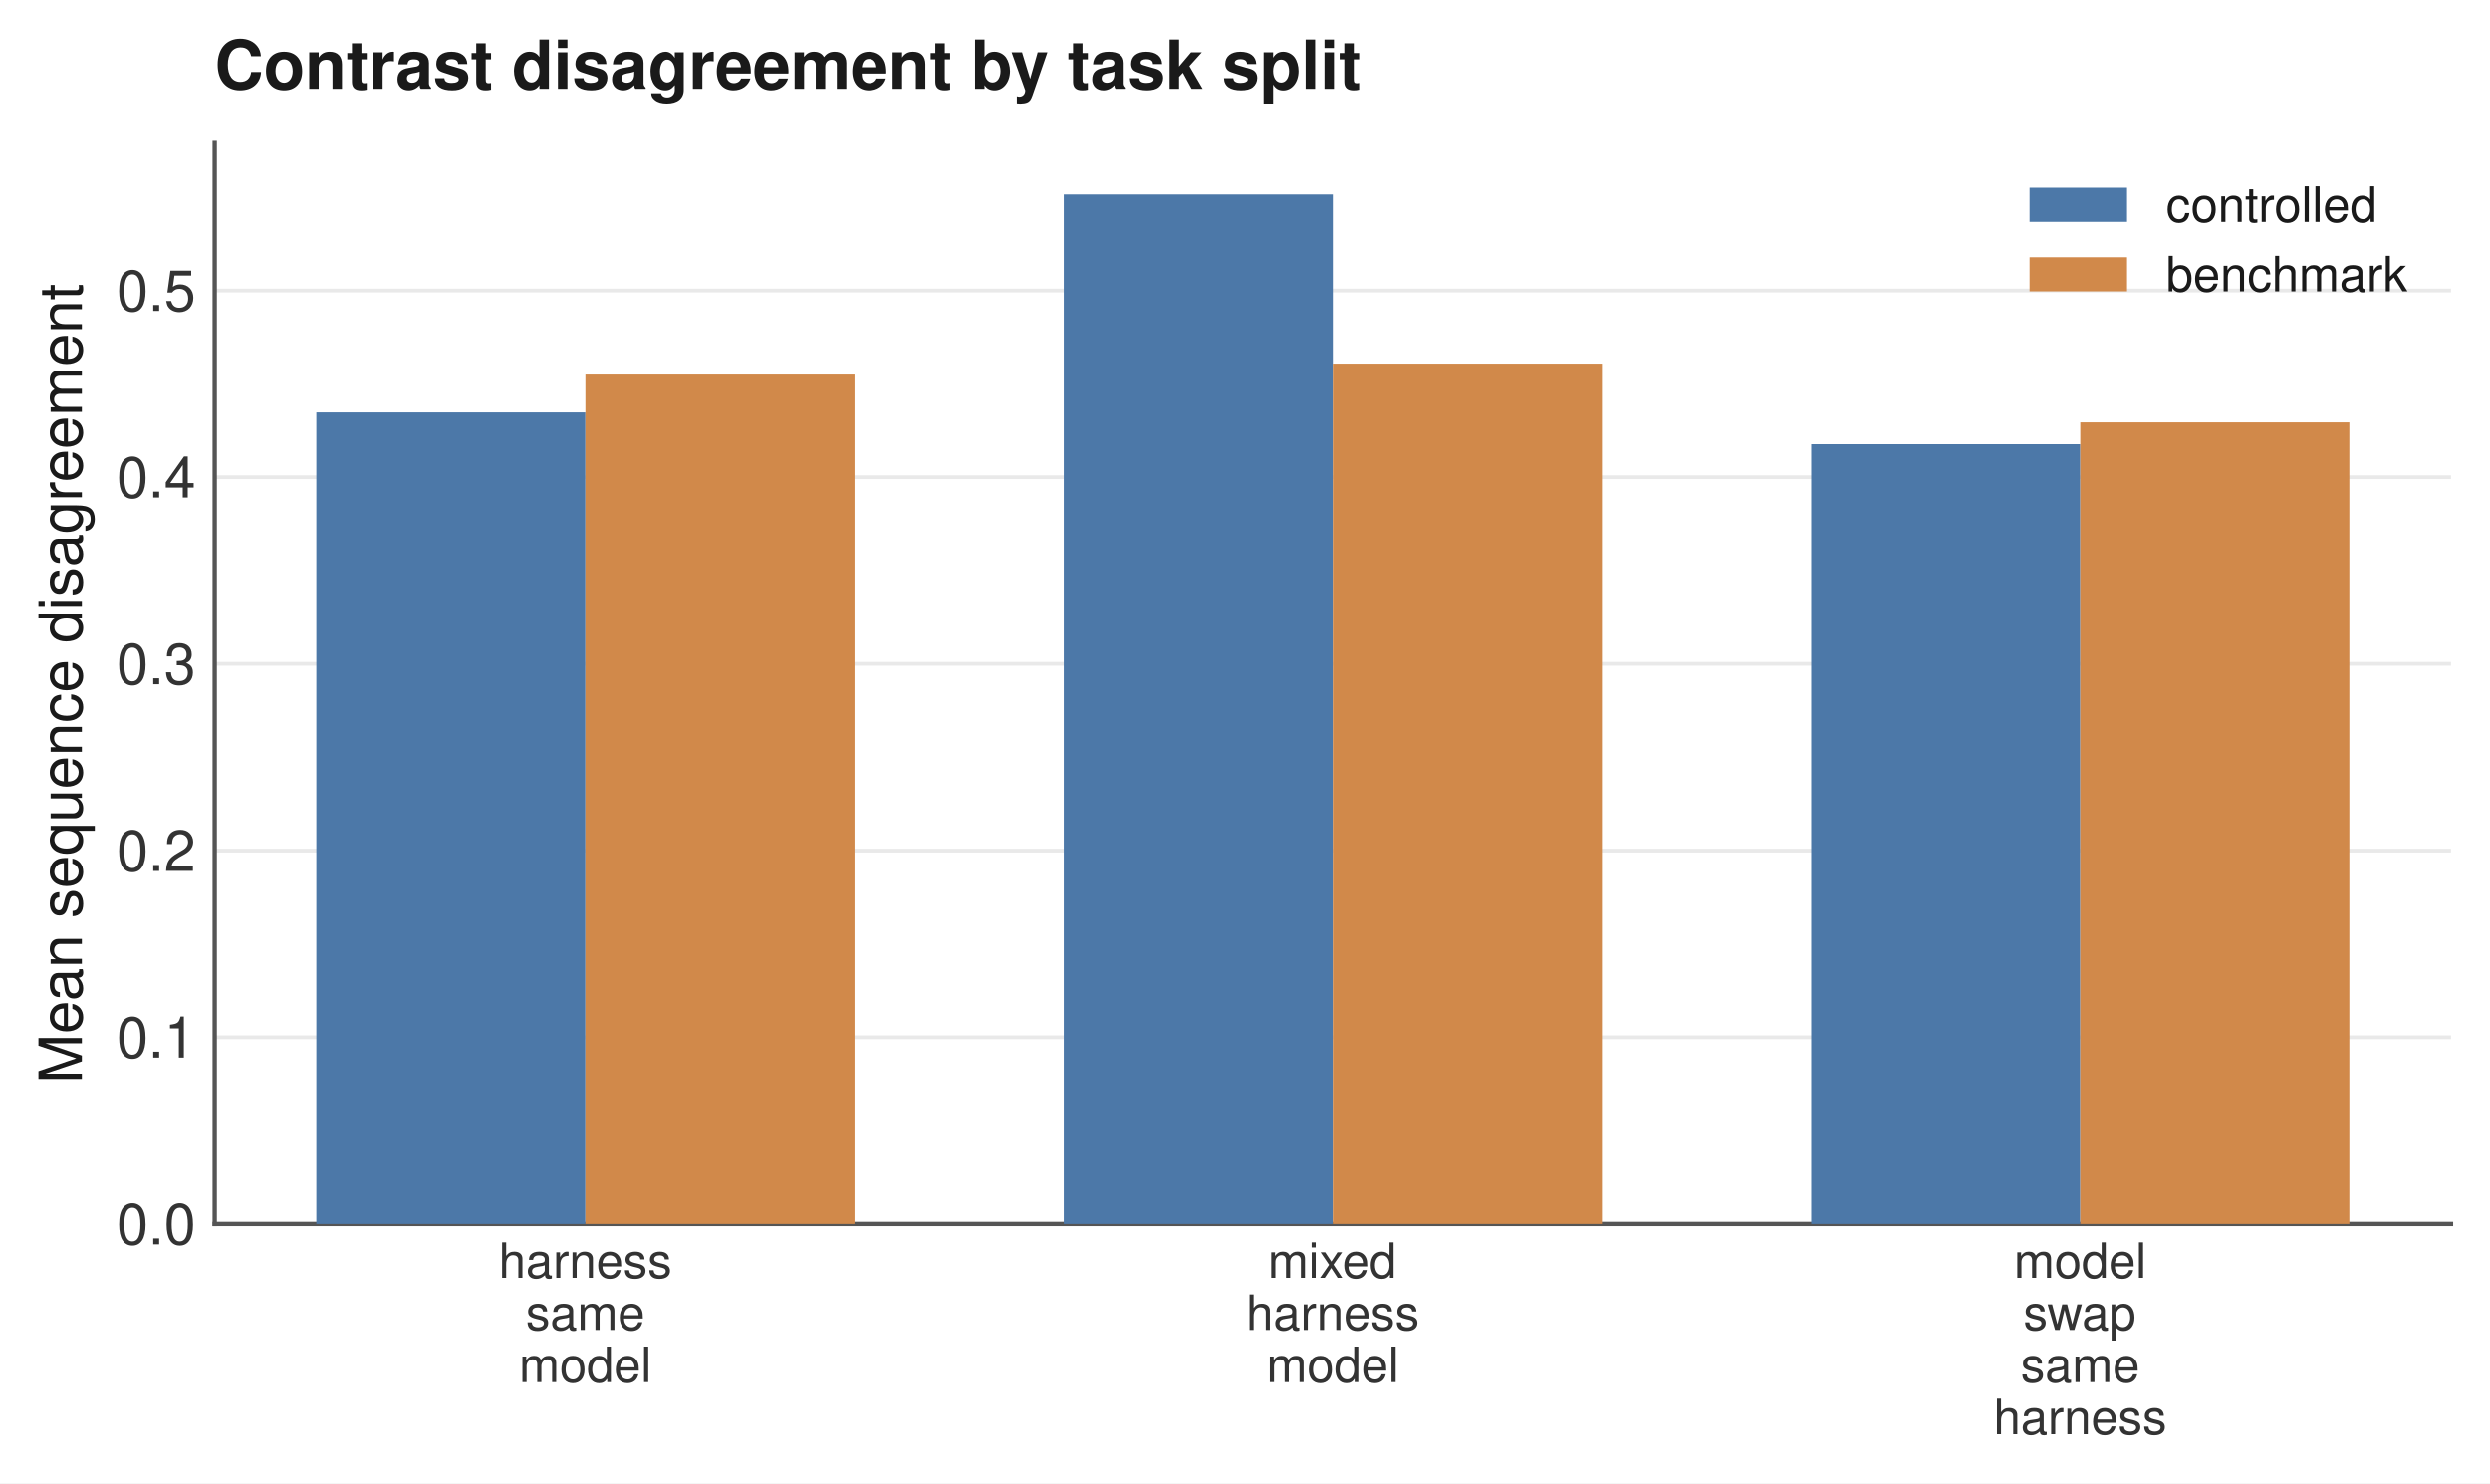
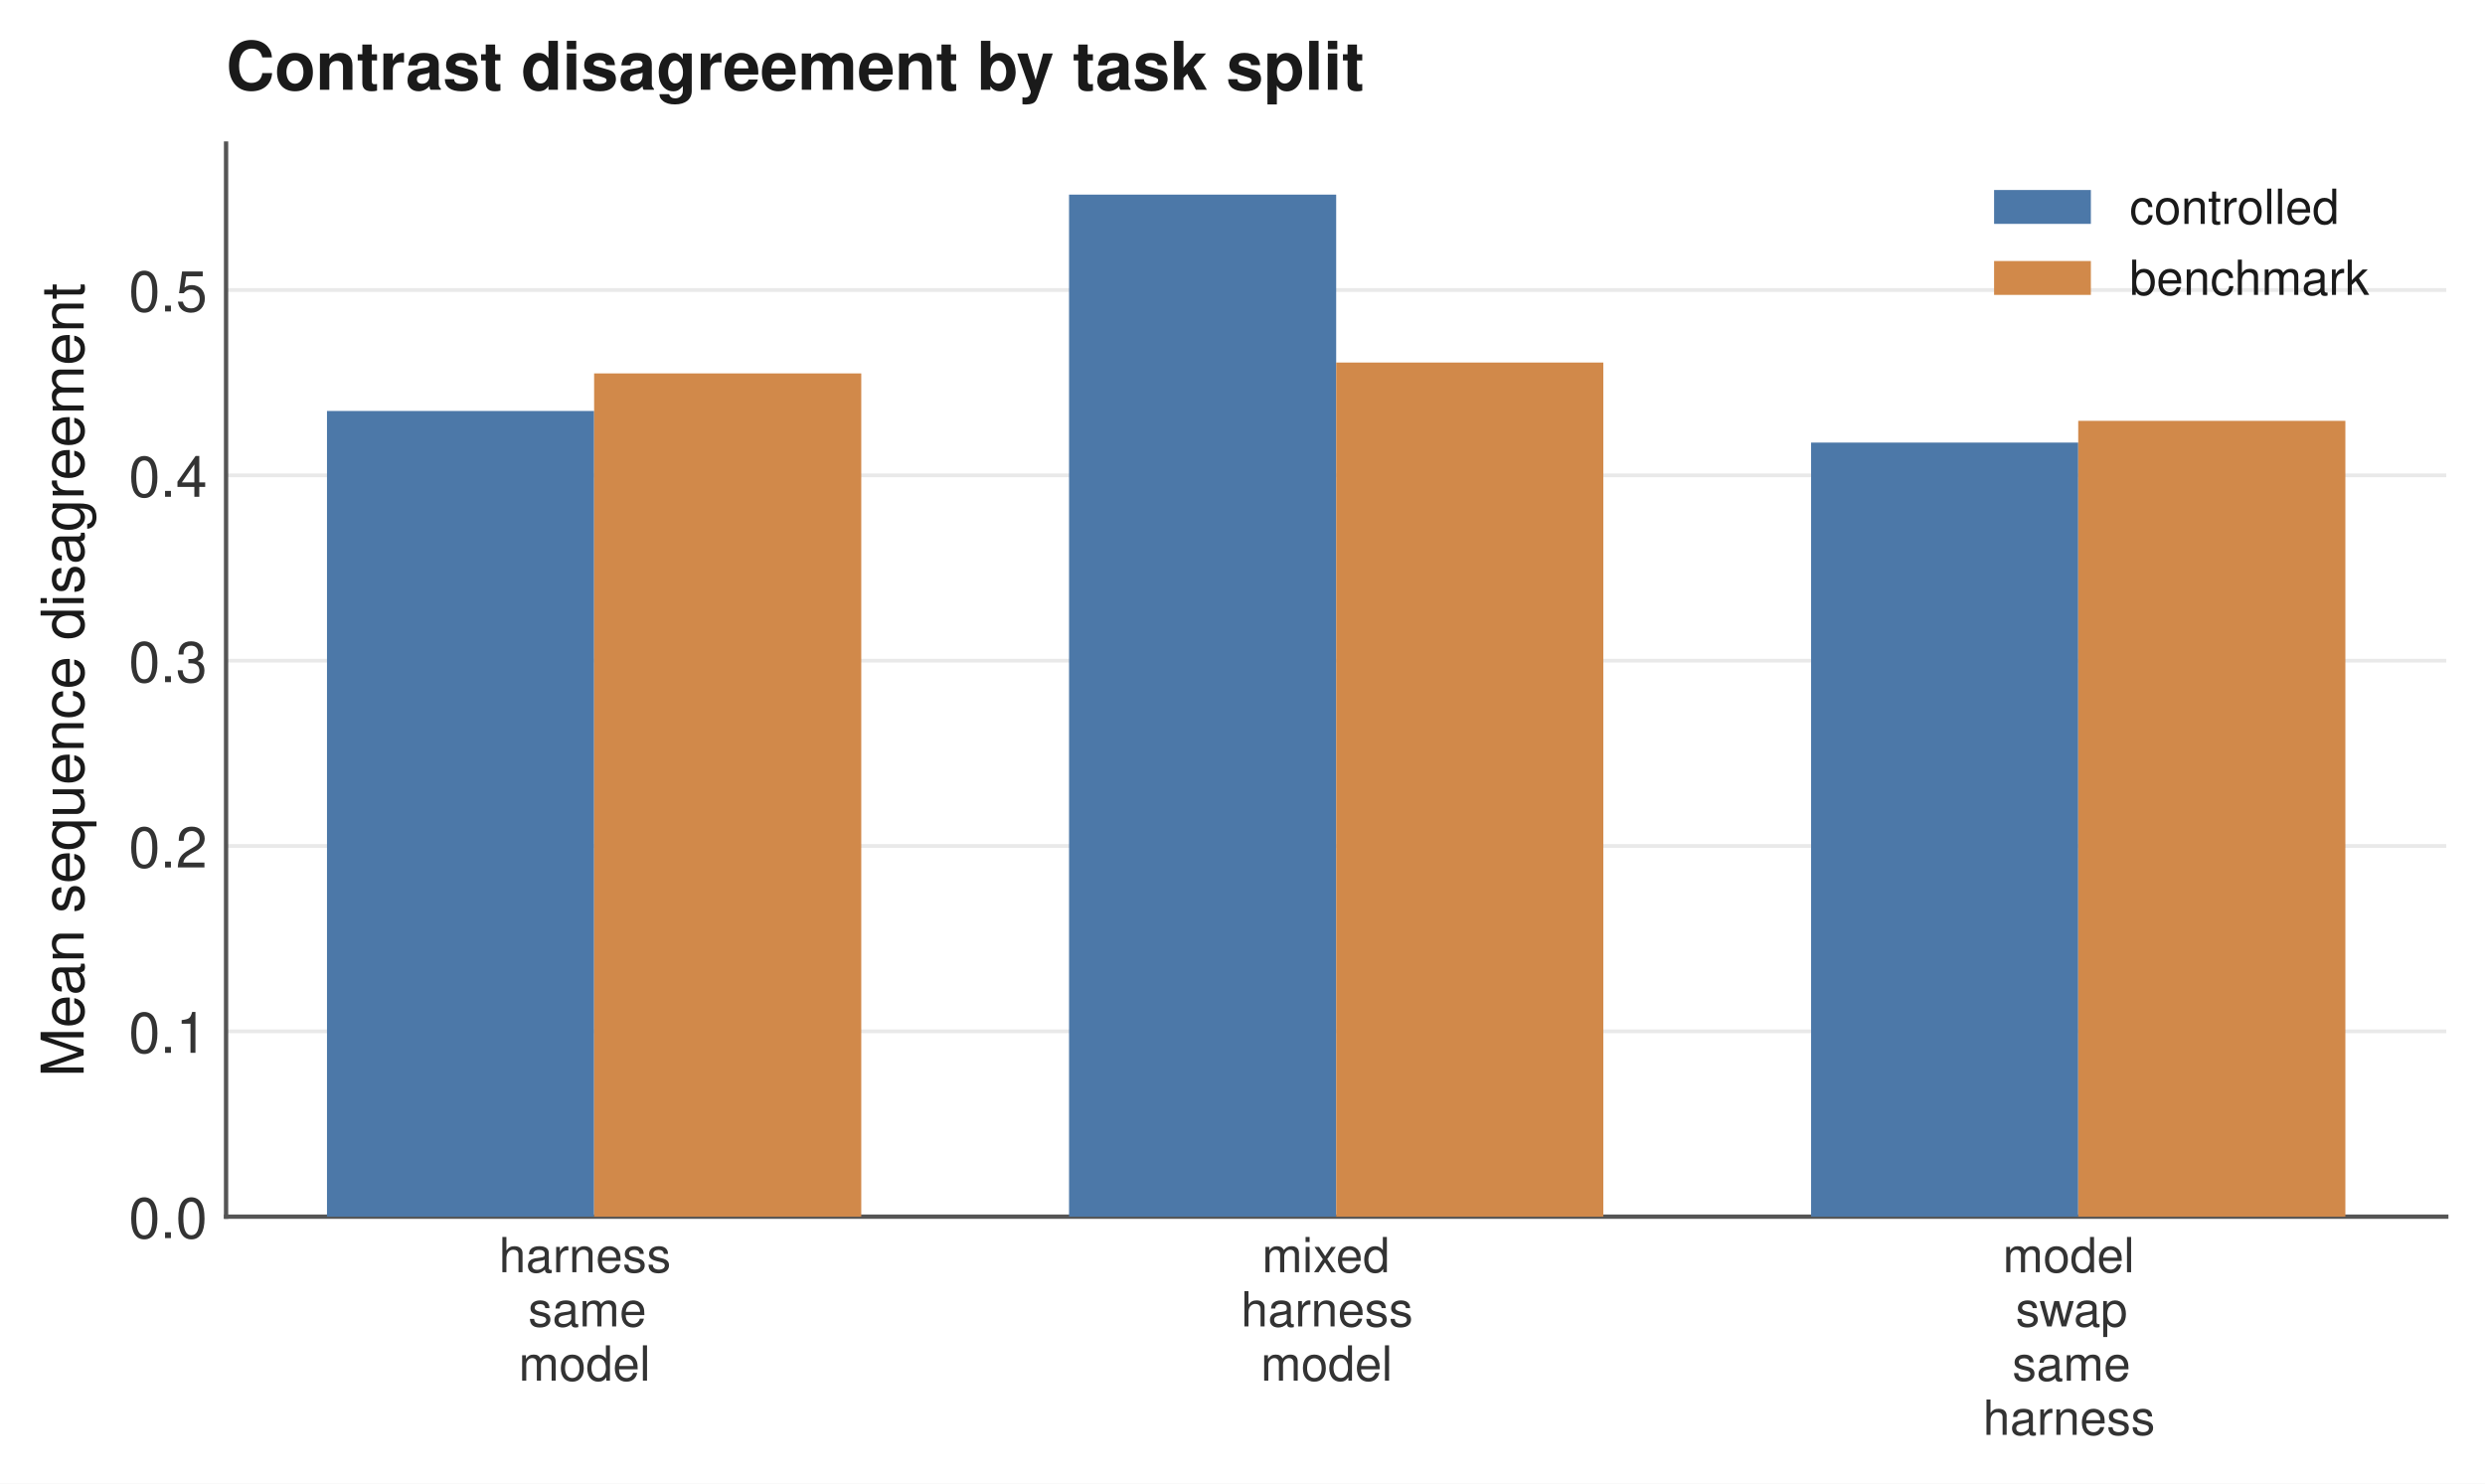
- <svg xmlns="http://www.w3.org/2000/svg" width="459.765pt" height="273.897pt" viewBox="0 0 459.765 273.897" version="1.1">
+ <svg xmlns="http://www.w3.org/2000/svg" width="462.164pt" height="275.926pt" viewBox="0 0 462.164 275.926" version="1.1">
  <defs>
    <style type="text/css">*{stroke-linejoin: round; stroke-linecap: butt}</style>
  </defs>
  <g id="figure_1">
    <g id="patch_1">
-       <path d="M 0 273.897 L 459.765 273.897 L 459.765 0 L 0 0 z " style="fill: #ffffff" />
+       <path d="M 0 275.926 L 462.164 275.926 L 462.164 0 L 0 0 z " style="fill: #ffffff" />
    </g>
    <g id="axes_1">
      <g id="patch_2">
-         <path d="M 39.645 225.995 L 452.565 225.995 L 452.565 26.411 L 39.645 26.411 z " style="fill: #ffffff" />
+         <path d="M 42.044 226.282 L 454.964 226.282 L 454.964 26.698 L 42.044 26.698 z " style="fill: #ffffff" />
      </g>
      <g id="matplotlib.axis_1">
        <g id="xtick_1">
          <g id="line2d_1" />
          <g id="text_1">
-             <text style="font-size: 9px; font-family: 'Helvetica', 'Arial', 'DejaVu Sans', sans-serif; fill: #333333" transform="translate(92.08924 235.951)">harness</text>
-             <text style="font-size: 9px; font-family: 'Helvetica', 'Arial', 'DejaVu Sans', sans-serif; fill: #333333" transform="translate(97.09409 245.5743)">same</text>
-             <text style="font-size: 9px; font-family: 'Helvetica', 'Arial', 'DejaVu Sans', sans-serif; fill: #333333" transform="translate(95.84182 255.1975)">model</text>
+             <text style="font-size: 9px; font-family: 'Helvetica', 'Arial', 'DejaVu Sans', sans-serif; fill: #333333" transform="translate(92.80627 236.6206)">harness</text>
+             <text style="font-size: 9px; font-family: 'Helvetica', 'Arial', 'DejaVu Sans', sans-serif; fill: #333333" transform="translate(98.24214 246.6987)">same</text>
+             <text style="font-size: 9px; font-family: 'Helvetica', 'Arial', 'DejaVu Sans', sans-serif; fill: #333333" transform="translate(96.48362 256.7767)">model</text>
          </g>
        </g>
        <g id="xtick_2">
          <g id="line2d_2" />
          <g id="text_2">
-             <text style="font-size: 9px; font-family: 'Helvetica', 'Arial', 'DejaVu Sans', sans-serif; fill: #333333" transform="translate(234.1023 235.951)">mixed</text>
-             <text style="font-size: 9px; font-family: 'Helvetica', 'Arial', 'DejaVu Sans', sans-serif; fill: #333333" transform="translate(230.0973 245.5743)">harness</text>
-             <text style="font-size: 9px; font-family: 'Helvetica', 'Arial', 'DejaVu Sans', sans-serif; fill: #333333" transform="translate(233.8498 255.1975)">model</text>
+             <text style="font-size: 9px; font-family: 'Helvetica', 'Arial', 'DejaVu Sans', sans-serif; fill: #333333" transform="translate(234.7223 236.6206)">mixed</text>
+             <text style="font-size: 9px; font-family: 'Helvetica', 'Arial', 'DejaVu Sans', sans-serif; fill: #333333" transform="translate(230.8143 246.6987)">harness</text>
+             <text style="font-size: 9px; font-family: 'Helvetica', 'Arial', 'DejaVu Sans', sans-serif; fill: #333333" transform="translate(234.4916 256.7767)">model</text>
          </g>
        </g>
        <g id="xtick_3">
          <g id="line2d_3" />
          <g id="text_3">
-             <text style="font-size: 9px; font-family: 'Helvetica', 'Arial', 'DejaVu Sans', sans-serif; fill: #333333" transform="translate(371.8579 235.951)">model</text>
-             <text style="font-size: 9px; font-family: 'Helvetica', 'Arial', 'DejaVu Sans', sans-serif; fill: #333333" transform="translate(373.6086 245.5743)">swap</text>
-             <text style="font-size: 9px; font-family: 'Helvetica', 'Arial', 'DejaVu Sans', sans-serif; fill: #333333" transform="translate(373.1101 255.1975)">same</text>
-             <text style="font-size: 9px; font-family: 'Helvetica', 'Arial', 'DejaVu Sans', sans-serif; fill: #333333" transform="translate(368.1053 264.8208)">harness</text>
+             <text style="font-size: 9px; font-family: 'Helvetica', 'Arial', 'DejaVu Sans', sans-serif; fill: #333333" transform="translate(372.4997 236.6206)">model</text>
+             <text style="font-size: 9px; font-family: 'Helvetica', 'Arial', 'DejaVu Sans', sans-serif; fill: #333333" transform="translate(374.8734 246.6987)">swap</text>
+             <text style="font-size: 9px; font-family: 'Helvetica', 'Arial', 'DejaVu Sans', sans-serif; fill: #333333" transform="translate(374.2582 256.7767)">same</text>
+             <text style="font-size: 9px; font-family: 'Helvetica', 'Arial', 'DejaVu Sans', sans-serif; fill: #333333" transform="translate(368.8223 266.8547)">harness</text>
          </g>
        </g>
      </g>
      <g id="matplotlib.axis_2">
        <g id="ytick_1">
          <g id="line2d_4">
-             <path d="M 39.645 225.995 L 452.565 225.995 " clip-path="url(#p5441f267d6)" style="fill: none; stroke: #e9e9e9; stroke-width: 0.7; stroke-linecap: square" />
+             <path d="M 42.044 226.282 L 454.964 226.282 " clip-path="url(#p7e1ee53e12)" style="fill: none; stroke: #e9e9e9; stroke-width: 0.7; stroke-linecap: square" />
          </g>
          <g id="line2d_5" />
          <g id="text_4">
-             <text style="font-size: 10.5px; font-family: 'Helvetica', 'Arial', 'DejaVu Sans', sans-serif; text-anchor: end; fill: #333333" x="36.145" y="229.761" transform="rotate(-0 36.14531 229.761)">0.0</text>
+             <text style="font-size: 10.5px; font-family: 'Helvetica', 'Arial', 'DejaVu Sans', sans-serif; text-anchor: end; fill: #333333" x="38.544" y="230.271" transform="rotate(-0 38.54422 230.2712)">0.0</text>
          </g>
        </g>
        <g id="ytick_2">
          <g id="line2d_6">
-             <path d="M 39.645 191.526 L 452.565 191.526 " clip-path="url(#p5441f267d6)" style="fill: none; stroke: #e9e9e9; stroke-width: 0.7; stroke-linecap: square" />
+             <path d="M 42.044 191.813 L 454.964 191.813 " clip-path="url(#p7e1ee53e12)" style="fill: none; stroke: #e9e9e9; stroke-width: 0.7; stroke-linecap: square" />
          </g>
          <g id="line2d_7" />
          <g id="text_5">
-             <text style="font-size: 10.5px; font-family: 'Helvetica', 'Arial', 'DejaVu Sans', sans-serif; text-anchor: end; fill: #333333" x="36.145" y="195.292" transform="rotate(-0 36.14531 195.2921)">0.1</text>
+             <text style="font-size: 10.5px; font-family: 'Helvetica', 'Arial', 'DejaVu Sans', sans-serif; text-anchor: end; fill: #333333" x="38.544" y="195.802" transform="rotate(-0 38.54422 195.8023)">0.1</text>
          </g>
        </g>
        <g id="ytick_3">
          <g id="line2d_8">
-             <path d="M 39.645 157.057 L 452.565 157.057 " clip-path="url(#p5441f267d6)" style="fill: none; stroke: #e9e9e9; stroke-width: 0.7; stroke-linecap: square" />
+             <path d="M 42.044 157.344 L 454.964 157.344 " clip-path="url(#p7e1ee53e12)" style="fill: none; stroke: #e9e9e9; stroke-width: 0.7; stroke-linecap: square" />
          </g>
          <g id="line2d_9" />
          <g id="text_6">
-             <text style="font-size: 10.5px; font-family: 'Helvetica', 'Arial', 'DejaVu Sans', sans-serif; text-anchor: end; fill: #333333" x="36.145" y="160.823" transform="rotate(-0 36.14531 160.8231)">0.2</text>
+             <text style="font-size: 10.5px; font-family: 'Helvetica', 'Arial', 'DejaVu Sans', sans-serif; text-anchor: end; fill: #333333" x="38.544" y="161.333" transform="rotate(-0 38.54422 161.3333)">0.2</text>
          </g>
        </g>
        <g id="ytick_4">
          <g id="line2d_10">
-             <path d="M 39.645 122.588 L 452.565 122.588 " clip-path="url(#p5441f267d6)" style="fill: none; stroke: #e9e9e9; stroke-width: 0.7; stroke-linecap: square" />
+             <path d="M 42.044 122.875 L 454.964 122.875 " clip-path="url(#p7e1ee53e12)" style="fill: none; stroke: #e9e9e9; stroke-width: 0.7; stroke-linecap: square" />
          </g>
          <g id="line2d_11" />
          <g id="text_7">
-             <text style="font-size: 10.5px; font-family: 'Helvetica', 'Arial', 'DejaVu Sans', sans-serif; text-anchor: end; fill: #333333" x="36.145" y="126.354" transform="rotate(-0 36.14531 126.3542)">0.3</text>
+             <text style="font-size: 10.5px; font-family: 'Helvetica', 'Arial', 'DejaVu Sans', sans-serif; text-anchor: end; fill: #333333" x="38.544" y="126.864" transform="rotate(-0 38.54422 126.8644)">0.3</text>
          </g>
        </g>
        <g id="ytick_5">
          <g id="line2d_12">
-             <path d="M 39.645 88.119 L 452.565 88.119 " clip-path="url(#p5441f267d6)" style="fill: none; stroke: #e9e9e9; stroke-width: 0.7; stroke-linecap: square" />
+             <path d="M 42.044 88.406 L 454.964 88.406 " clip-path="url(#p7e1ee53e12)" style="fill: none; stroke: #e9e9e9; stroke-width: 0.7; stroke-linecap: square" />
          </g>
          <g id="line2d_13" />
          <g id="text_8">
-             <text style="font-size: 10.5px; font-family: 'Helvetica', 'Arial', 'DejaVu Sans', sans-serif; text-anchor: end; fill: #333333" x="36.145" y="91.885" transform="rotate(-0 36.14531 91.88523)">0.4</text>
+             <text style="font-size: 10.5px; font-family: 'Helvetica', 'Arial', 'DejaVu Sans', sans-serif; text-anchor: end; fill: #333333" x="38.544" y="92.395" transform="rotate(-0 38.54422 92.39547)">0.4</text>
          </g>
        </g>
        <g id="ytick_6">
          <g id="line2d_14">
-             <path d="M 39.645 53.65 L 452.565 53.65 " clip-path="url(#p5441f267d6)" style="fill: none; stroke: #e9e9e9; stroke-width: 0.7; stroke-linecap: square" />
+             <path d="M 42.044 53.937 L 454.964 53.937 " clip-path="url(#p7e1ee53e12)" style="fill: none; stroke: #e9e9e9; stroke-width: 0.7; stroke-linecap: square" />
          </g>
          <g id="line2d_15" />
          <g id="text_9">
-             <text style="font-size: 10.5px; font-family: 'Helvetica', 'Arial', 'DejaVu Sans', sans-serif; text-anchor: end; fill: #333333" x="36.145" y="57.416" transform="rotate(-0 36.14531 57.4163)">0.5</text>
+             <text style="font-size: 10.5px; font-family: 'Helvetica', 'Arial', 'DejaVu Sans', sans-serif; text-anchor: end; fill: #333333" x="38.544" y="57.927" transform="rotate(-0 38.54422 57.92653)">0.5</text>
          </g>
        </g>
        <g id="text_10">
-           <text style="font-size: 11px; font-family: 'Helvetica', 'Arial', 'DejaVu Sans', sans-serif; text-anchor: middle; fill: #1a1a1a" x="15.117" y="126.203" transform="rotate(-90 15.11656 126.2029)">Mean sequence disagreement</text>
+           <text style="font-size: 11px; font-family: 'Helvetica', 'Arial', 'DejaVu Sans', sans-serif; text-anchor: middle; fill: #1a1a1a" x="15.558" y="126.49" transform="rotate(-90 15.55828 126.49)">Mean sequence disagreement</text>
        </g>
      </g>
      <g id="patch_3">
-         <path d="M 39.645 225.995 L 39.645 26.411 " style="fill: none; stroke: #555555; stroke-width: 0.8; stroke-linejoin: miter; stroke-linecap: square" />
+         <path d="M 42.044 226.282 L 42.044 26.698 " style="fill: none; stroke: #555555; stroke-width: 0.8; stroke-linejoin: miter; stroke-linecap: square" />
      </g>
      <g id="patch_4">
-         <path d="M 39.645 225.995 L 452.565 225.995 " style="fill: none; stroke: #555555; stroke-width: 0.8; stroke-linejoin: miter; stroke-linecap: square" />
+         <path d="M 42.044 226.282 L 454.964 226.282 " style="fill: none; stroke: #555555; stroke-width: 0.8; stroke-linejoin: miter; stroke-linecap: square" />
      </g>
      <g id="patch_5">
-         <path d="M 58.414 225.995 L 108.097 225.995 L 108.097 76.148 L 58.414 76.148 z " clip-path="url(#p5441f267d6)" style="fill: #4c78a8" />
+         <path d="M 60.813 226.282 L 110.496 226.282 L 110.496 76.436 L 60.813 76.436 z " clip-path="url(#p7e1ee53e12)" style="fill: #4c78a8" />
      </g>
      <g id="patch_6">
-         <path d="M 196.422 225.995 L 246.105 225.995 L 246.105 35.915 L 196.422 35.915 z " clip-path="url(#p5441f267d6)" style="fill: #4c78a8" />
+         <path d="M 198.821 226.282 L 248.504 226.282 L 248.504 36.202 L 198.821 36.202 z " clip-path="url(#p7e1ee53e12)" style="fill: #4c78a8" />
      </g>
      <g id="patch_7">
-         <path d="M 334.43 225.995 L 384.113 225.995 L 384.113 82.027 L 334.43 82.027 z " clip-path="url(#p5441f267d6)" style="fill: #4c78a8" />
+         <path d="M 336.829 226.282 L 386.512 226.282 L 386.512 82.314 L 336.829 82.314 z " clip-path="url(#p7e1ee53e12)" style="fill: #4c78a8" />
      </g>
      <g id="patch_8">
-         <path d="M 108.097 225.995 L 157.78 225.995 L 157.78 69.163 L 108.097 69.163 z " clip-path="url(#p5441f267d6)" style="fill: #d1894a" />
+         <path d="M 110.496 226.282 L 160.179 226.282 L 160.179 69.45 L 110.496 69.45 z " clip-path="url(#p7e1ee53e12)" style="fill: #d1894a" />
      </g>
      <g id="patch_9">
-         <path d="M 246.105 225.995 L 295.788 225.995 L 295.788 67.144 L 246.105 67.144 z " clip-path="url(#p5441f267d6)" style="fill: #d1894a" />
+         <path d="M 248.504 226.282 L 298.187 226.282 L 298.187 67.431 L 248.504 67.431 z " clip-path="url(#p7e1ee53e12)" style="fill: #d1894a" />
      </g>
      <g id="patch_10">
-         <path d="M 384.113 225.995 L 433.796 225.995 L 433.796 77.986 L 384.113 77.986 z " clip-path="url(#p5441f267d6)" style="fill: #d1894a" />
+         <path d="M 386.512 226.282 L 436.195 226.282 L 436.195 78.273 L 386.512 78.273 z " clip-path="url(#p7e1ee53e12)" style="fill: #d1894a" />
      </g>
      <g id="text_11">
-         <text style="font-weight: 700; font-size: 12.5px; font-family: 'Helvetica', 'Arial', 'DejaVu Sans', sans-serif; text-anchor: start; fill: #1a1a1a" x="39.645" y="16.411" transform="rotate(-0 39.64531 16.41094)">Contrast disagreement by task split</text>
+         <text style="font-weight: 700; font-size: 12.5px; font-family: 'Helvetica', 'Arial', 'DejaVu Sans', sans-serif; text-anchor: start; fill: #1a1a1a" x="42.044" y="16.698" transform="rotate(-0 42.04422 16.69805)">Contrast disagreement by task split</text>
      </g>
      <g id="legend_1">
        <g id="patch_11">
-           <path d="M 374.748 40.967 L 392.748 40.967 L 392.748 34.667 L 374.748 34.667 z " style="fill: #4c78a8" />
+           <path d="M 370.863 41.637 L 388.863 41.637 L 388.863 35.337 L 370.863 35.337 z " style="fill: #4c78a8" />
        </g>
        <g id="text_12">
-           <text style="font-size: 9px; font-family: 'Helvetica', 'Arial', 'DejaVu Sans', sans-serif; text-anchor: start; fill: #1a1a1a" x="399.948" y="40.967" transform="rotate(-0 399.9477 40.96703)">controlled</text>
+           <text style="font-size: 9px; font-family: 'Helvetica', 'Arial', 'DejaVu Sans', sans-serif; text-anchor: start; fill: #1a1a1a" x="396.063" y="41.637" transform="rotate(-0 396.0634 41.63664)">controlled</text>
        </g>
        <g id="patch_12">
-           <path d="M 374.748 53.799 L 392.748 53.799 L 392.748 47.499 L 374.748 47.499 z " style="fill: #d1894a" />
+           <path d="M 370.863 54.847 L 388.863 54.847 L 388.863 48.547 L 370.863 48.547 z " style="fill: #d1894a" />
        </g>
        <g id="text_13">
-           <text style="font-size: 9px; font-family: 'Helvetica', 'Arial', 'DejaVu Sans', sans-serif; text-anchor: start; fill: #1a1a1a" x="399.948" y="53.799" transform="rotate(-0 399.9477 53.79906)">benchmark</text>
+           <text style="font-size: 9px; font-family: 'Helvetica', 'Arial', 'DejaVu Sans', sans-serif; text-anchor: start; fill: #1a1a1a" x="396.063" y="54.847" transform="rotate(-0 396.0634 54.84695)">benchmark</text>
        </g>
      </g>
    </g>
  </g>
  <defs>
-     <clipPath id="p5441f267d6">
-       <rect x="39.645" y="26.411" width="412.92" height="199.584" />
+     <clipPath id="p7e1ee53e12">
+       <rect x="42.044" y="26.698" width="412.92" height="199.584" />
    </clipPath>
  </defs>
</svg>
